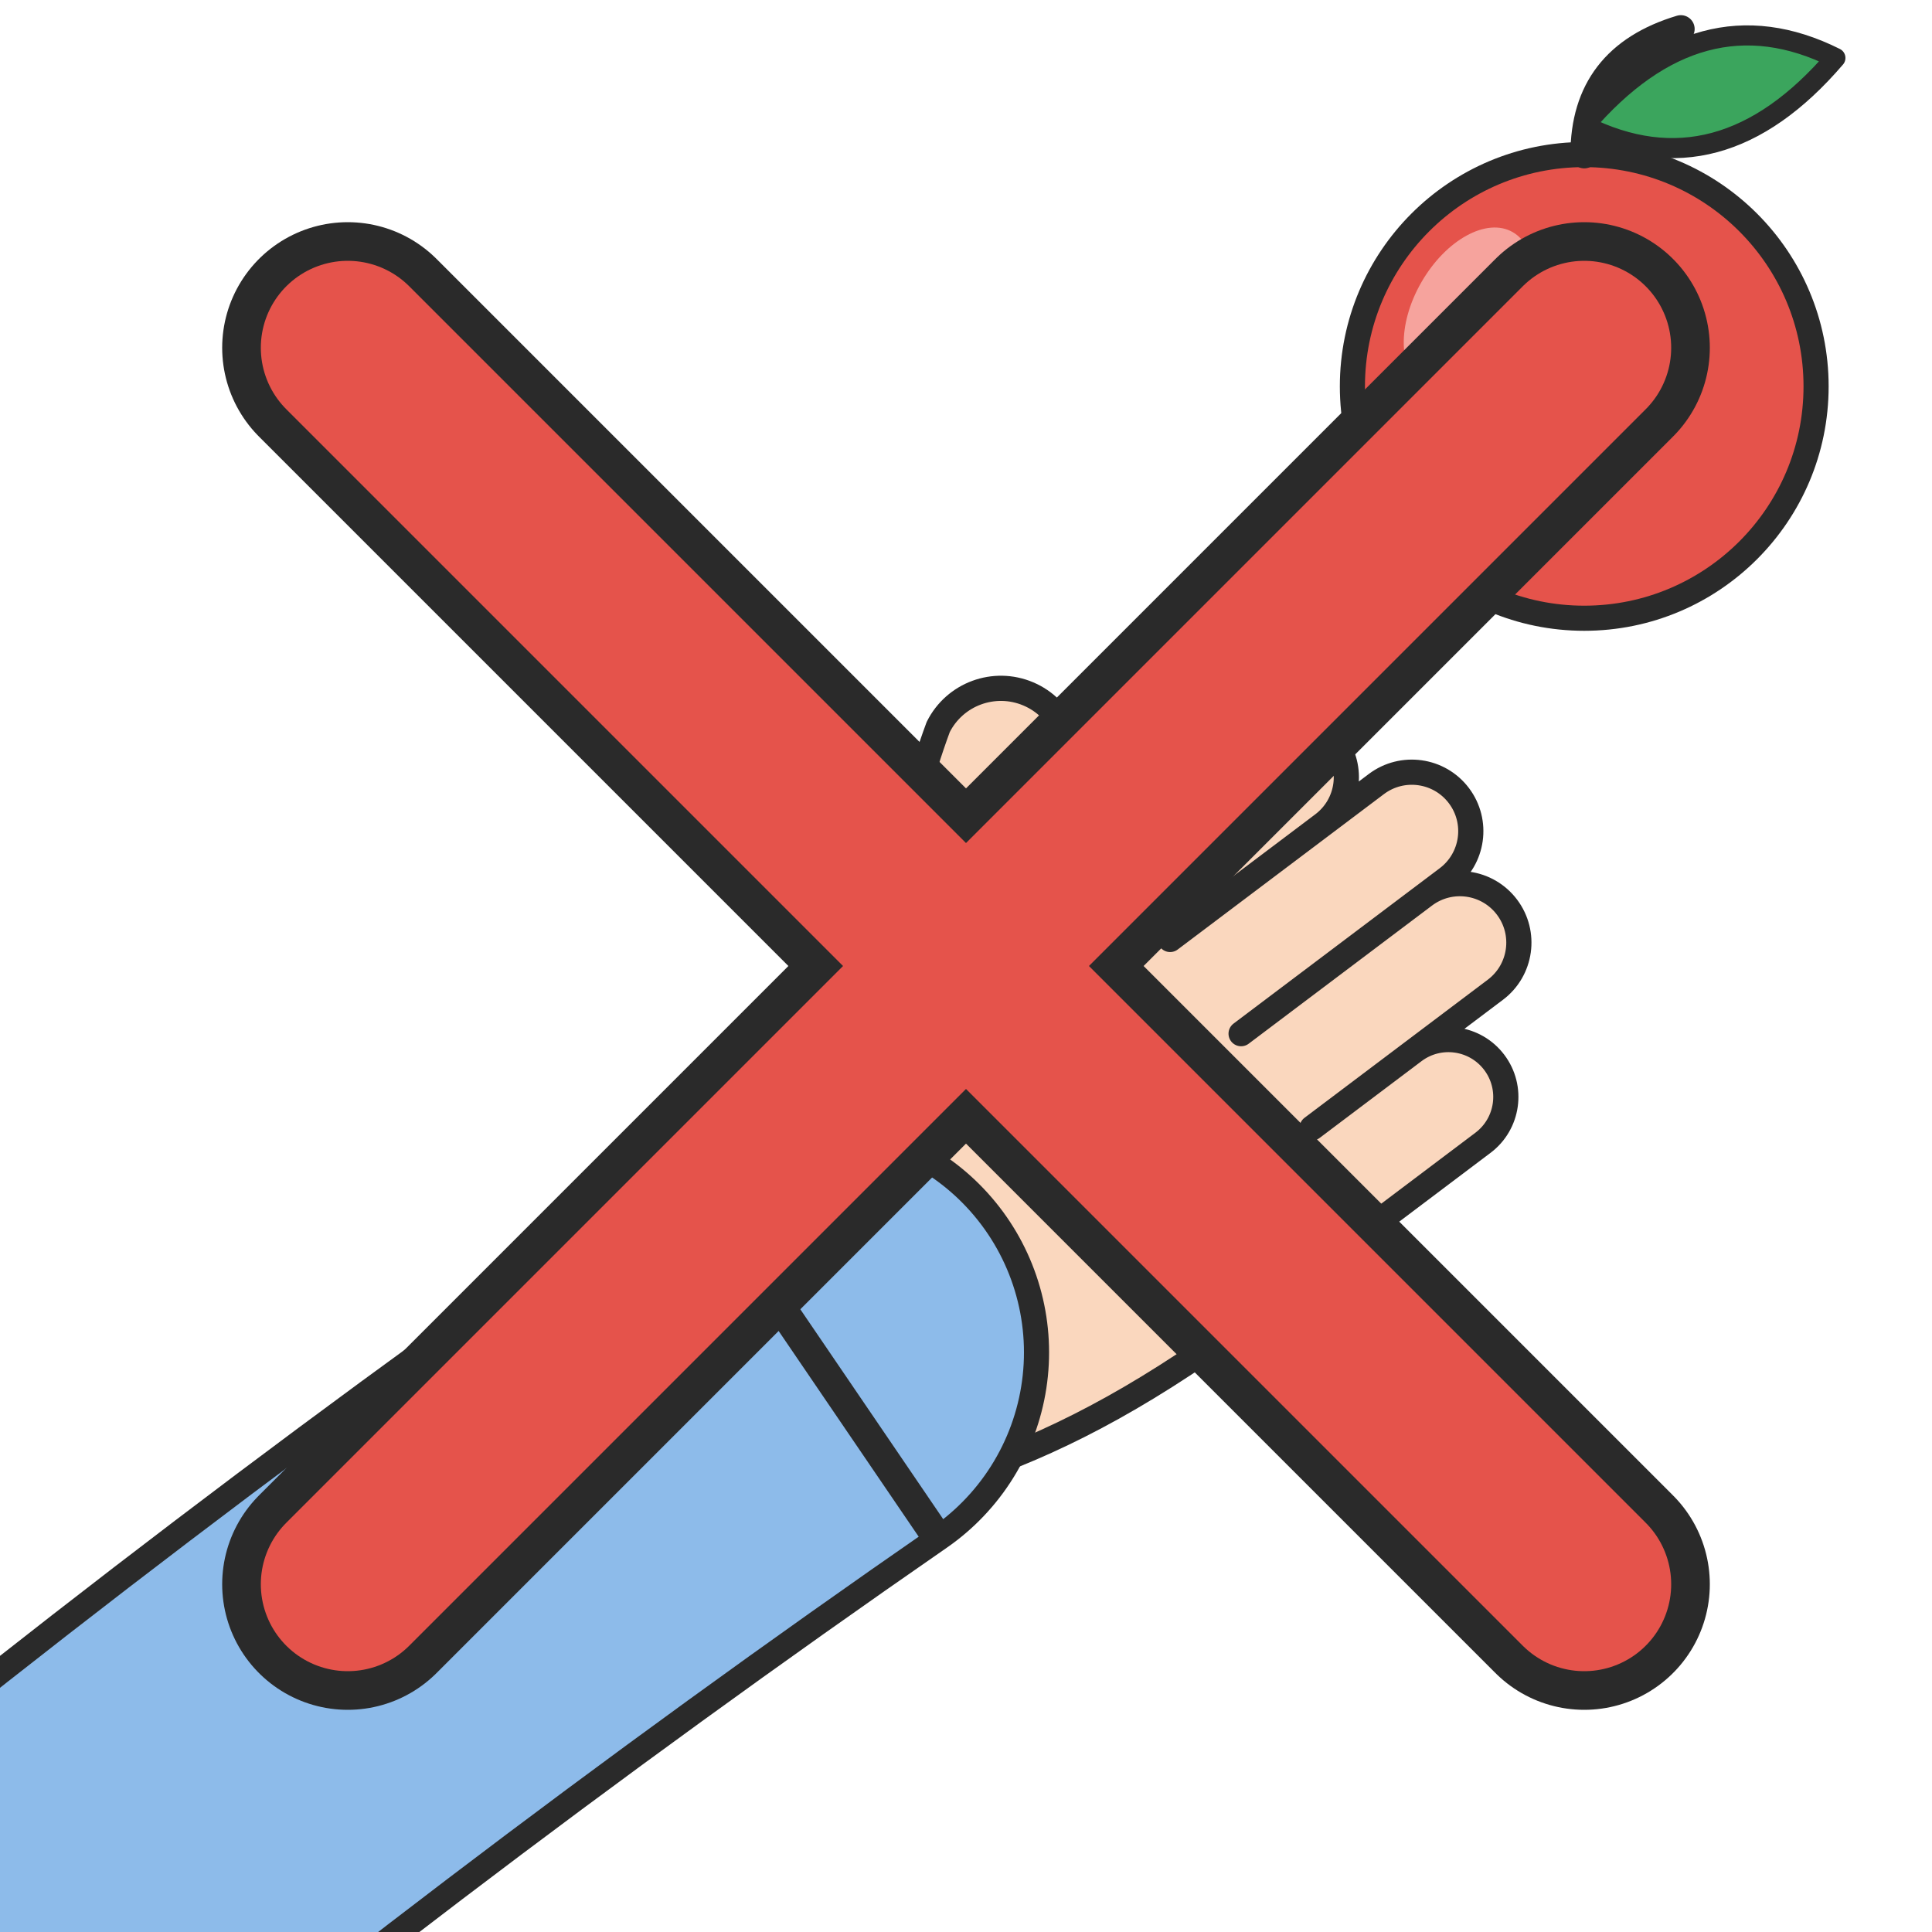
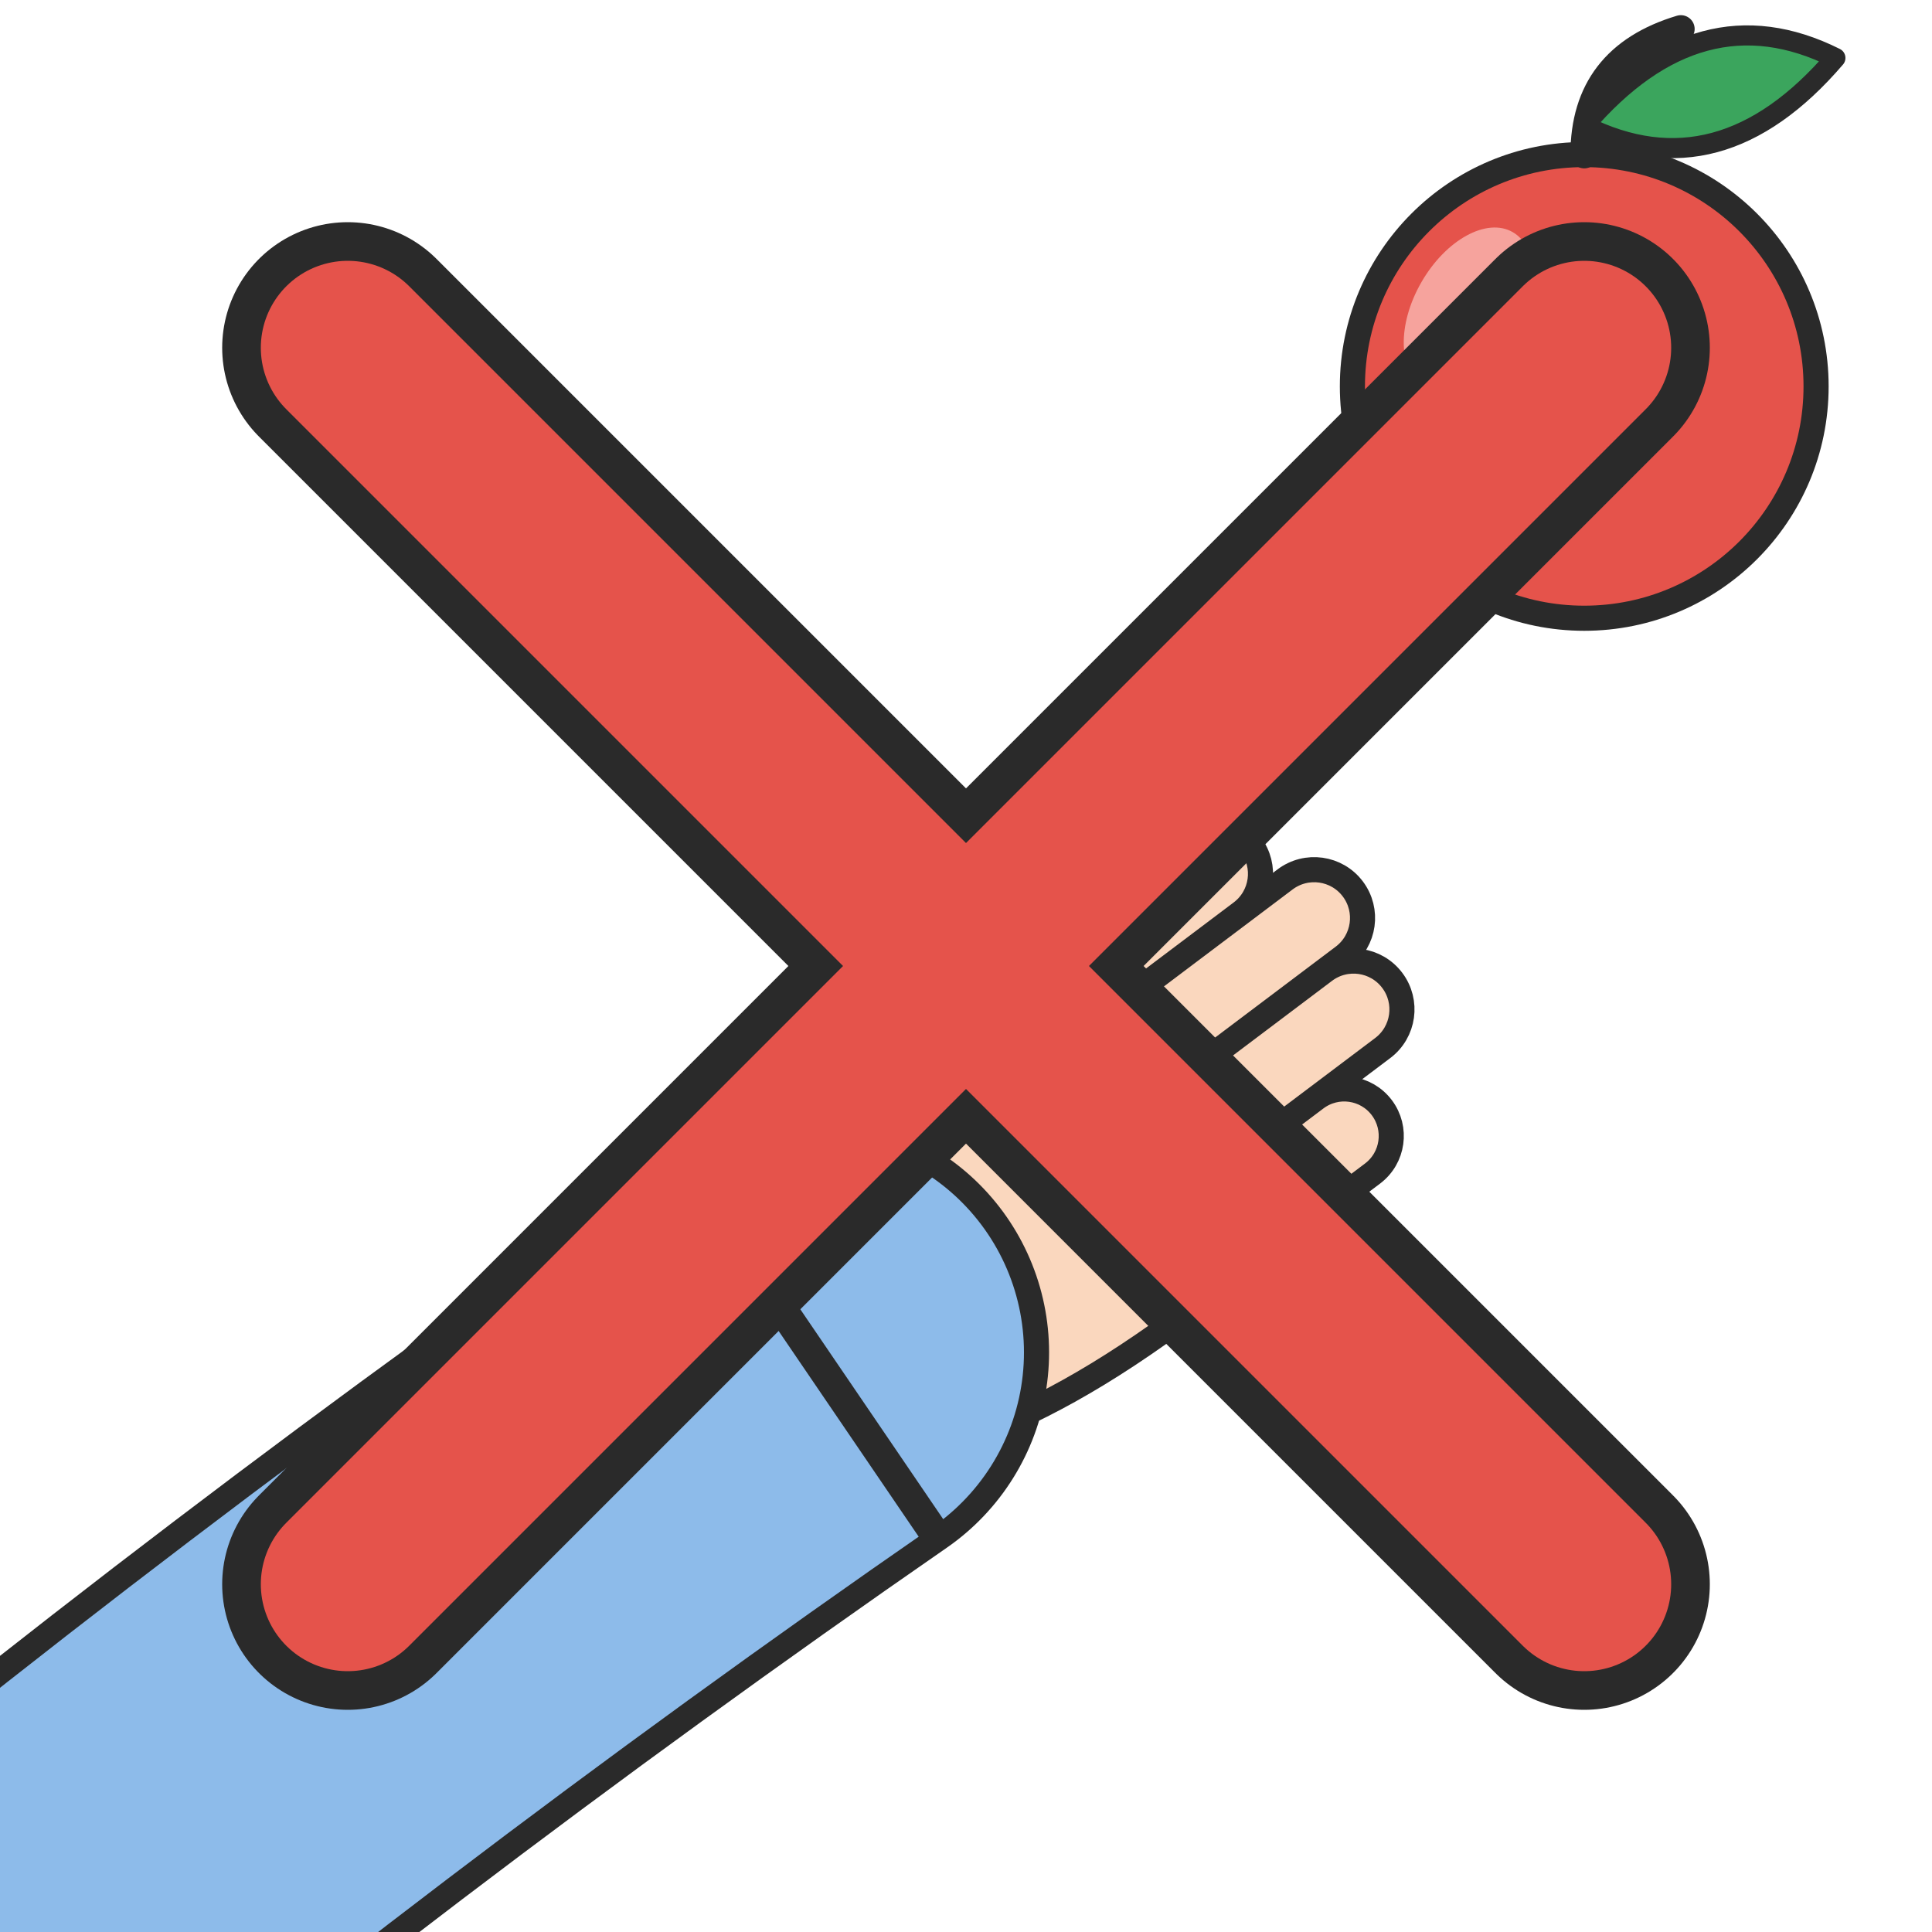
<svg xmlns="http://www.w3.org/2000/svg" viewBox="0 0 100 100" width="512" height="512" stroke-linecap="round" stroke-linejoin="round" role="img" aria-label="nechcem">
-   <g transform="translate(45 68) rotate(53) scale(1.65 1.65)">
-     <path d="M-6 0 C-6.6 -2.5 -7 -4.5 -7.2 -6.6 C-9.2 -7.6 -11.6 -10 -13.4 -12.8 A2.2 2.2 0 0 1 -9.6 -15 C-8.6 -13.8 -7.9 -12.9 -7.3 -12.4 L-7.4 -20.6 A1.85 1.85 0 0 1 -3.7 -20.6 L-3.7 -14.6 L-3.7 -22.7 A1.85 1.85 0 0 1 0 -22.7 L0 -14.6 L0 -21.8 A1.85 1.85 0 0 1 3.7 -21.8 L3.7 -14.6 L3.7 -18.6 A1.8 1.8 0 0 1 7.3 -18.6 L7.3 -10 C7.3 -5.6 6.8 -2.6 6 0 Z" fill="#FAD7BE" stroke="#2A2A2A" stroke-width="0.79" />
-     <path d="M-7.2 -6.6 C-5.6 -5.8 -4.4 -6.8 -4.6 -9.2" fill="none" stroke="#2A2A2A" stroke-width="0.85" />
+   <g transform="translate(45 68) rotate(53) scale(1.353 1.353)">
+     <path d="M-6 0 C-6.6 -2.5 -7 -4.5 -7.2 -6.6 C-9.2 -7.6 -11.6 -10 -13.4 -12.8 A2.2 2.2 0 0 1 -9.6 -15 C-8.6 -13.8 -7.9 -12.9 -7.3 -12.4 L-7.4 -20.6 A1.85 1.85 0 0 1 -3.7 -20.6 L-3.7 -14.6 L-3.7 -22.7 A1.85 1.85 0 0 1 0 -22.7 L0 -14.6 L0 -21.8 A1.85 1.85 0 0 1 3.7 -21.8 L3.7 -14.6 L3.7 -18.6 A1.8 1.8 0 0 1 7.3 -18.6 L7.3 -10 C7.3 -5.6 6.8 -2.6 6 0 Z" fill="#FAD7BE" stroke="#2A2A2A" stroke-width="0.96" />
+     <path d="M-7.2 -6.6 C-5.6 -5.8 -4.4 -6.8 -4.6 -9.2" fill="none" stroke="#2A2A2A" stroke-width="0.67" />
  </g>
  <path d="M-8 108 Q16 88 42 70" fill="none" stroke="#2A2A2A" stroke-width="24.6" />
  <path d="M-8 108 Q16 88 42 70" fill="none" stroke="#8DBBEA" stroke-width="22" />
  <path d="M35.6 60.6 L48.4 79.4" fill="none" stroke="#2A2A2A" stroke-width="1.56" />
  <circle cx="82" cy="20" r="12" fill="#E5534B" stroke="#2A2A2A" stroke-width="1.3" />
  <path d="M82 8 Q82 3 87 1.5" fill="none" stroke="#2A2A2A" stroke-width="1.43" />
  <path d="M82 6.5 Q88 -0.5 95 3 Q89 10 82 6.5 Z" fill="#3BA55D" stroke="#2A2A2A" stroke-width="1.04" />
  <ellipse cx="76" cy="16" rx="2.8" ry="4.6" fill="#F6A39D" stroke="#2A2A2A" stroke-width="0" transform="rotate(30 76 16)" />
  <path d="M18 18 L82 82 M82 18 L18 82" fill="none" stroke="#2A2A2A" stroke-width="13" />
  <path d="M18 18 L82 82 M82 18 L18 82" fill="none" stroke="#E5534B" stroke-width="9" />
</svg>
